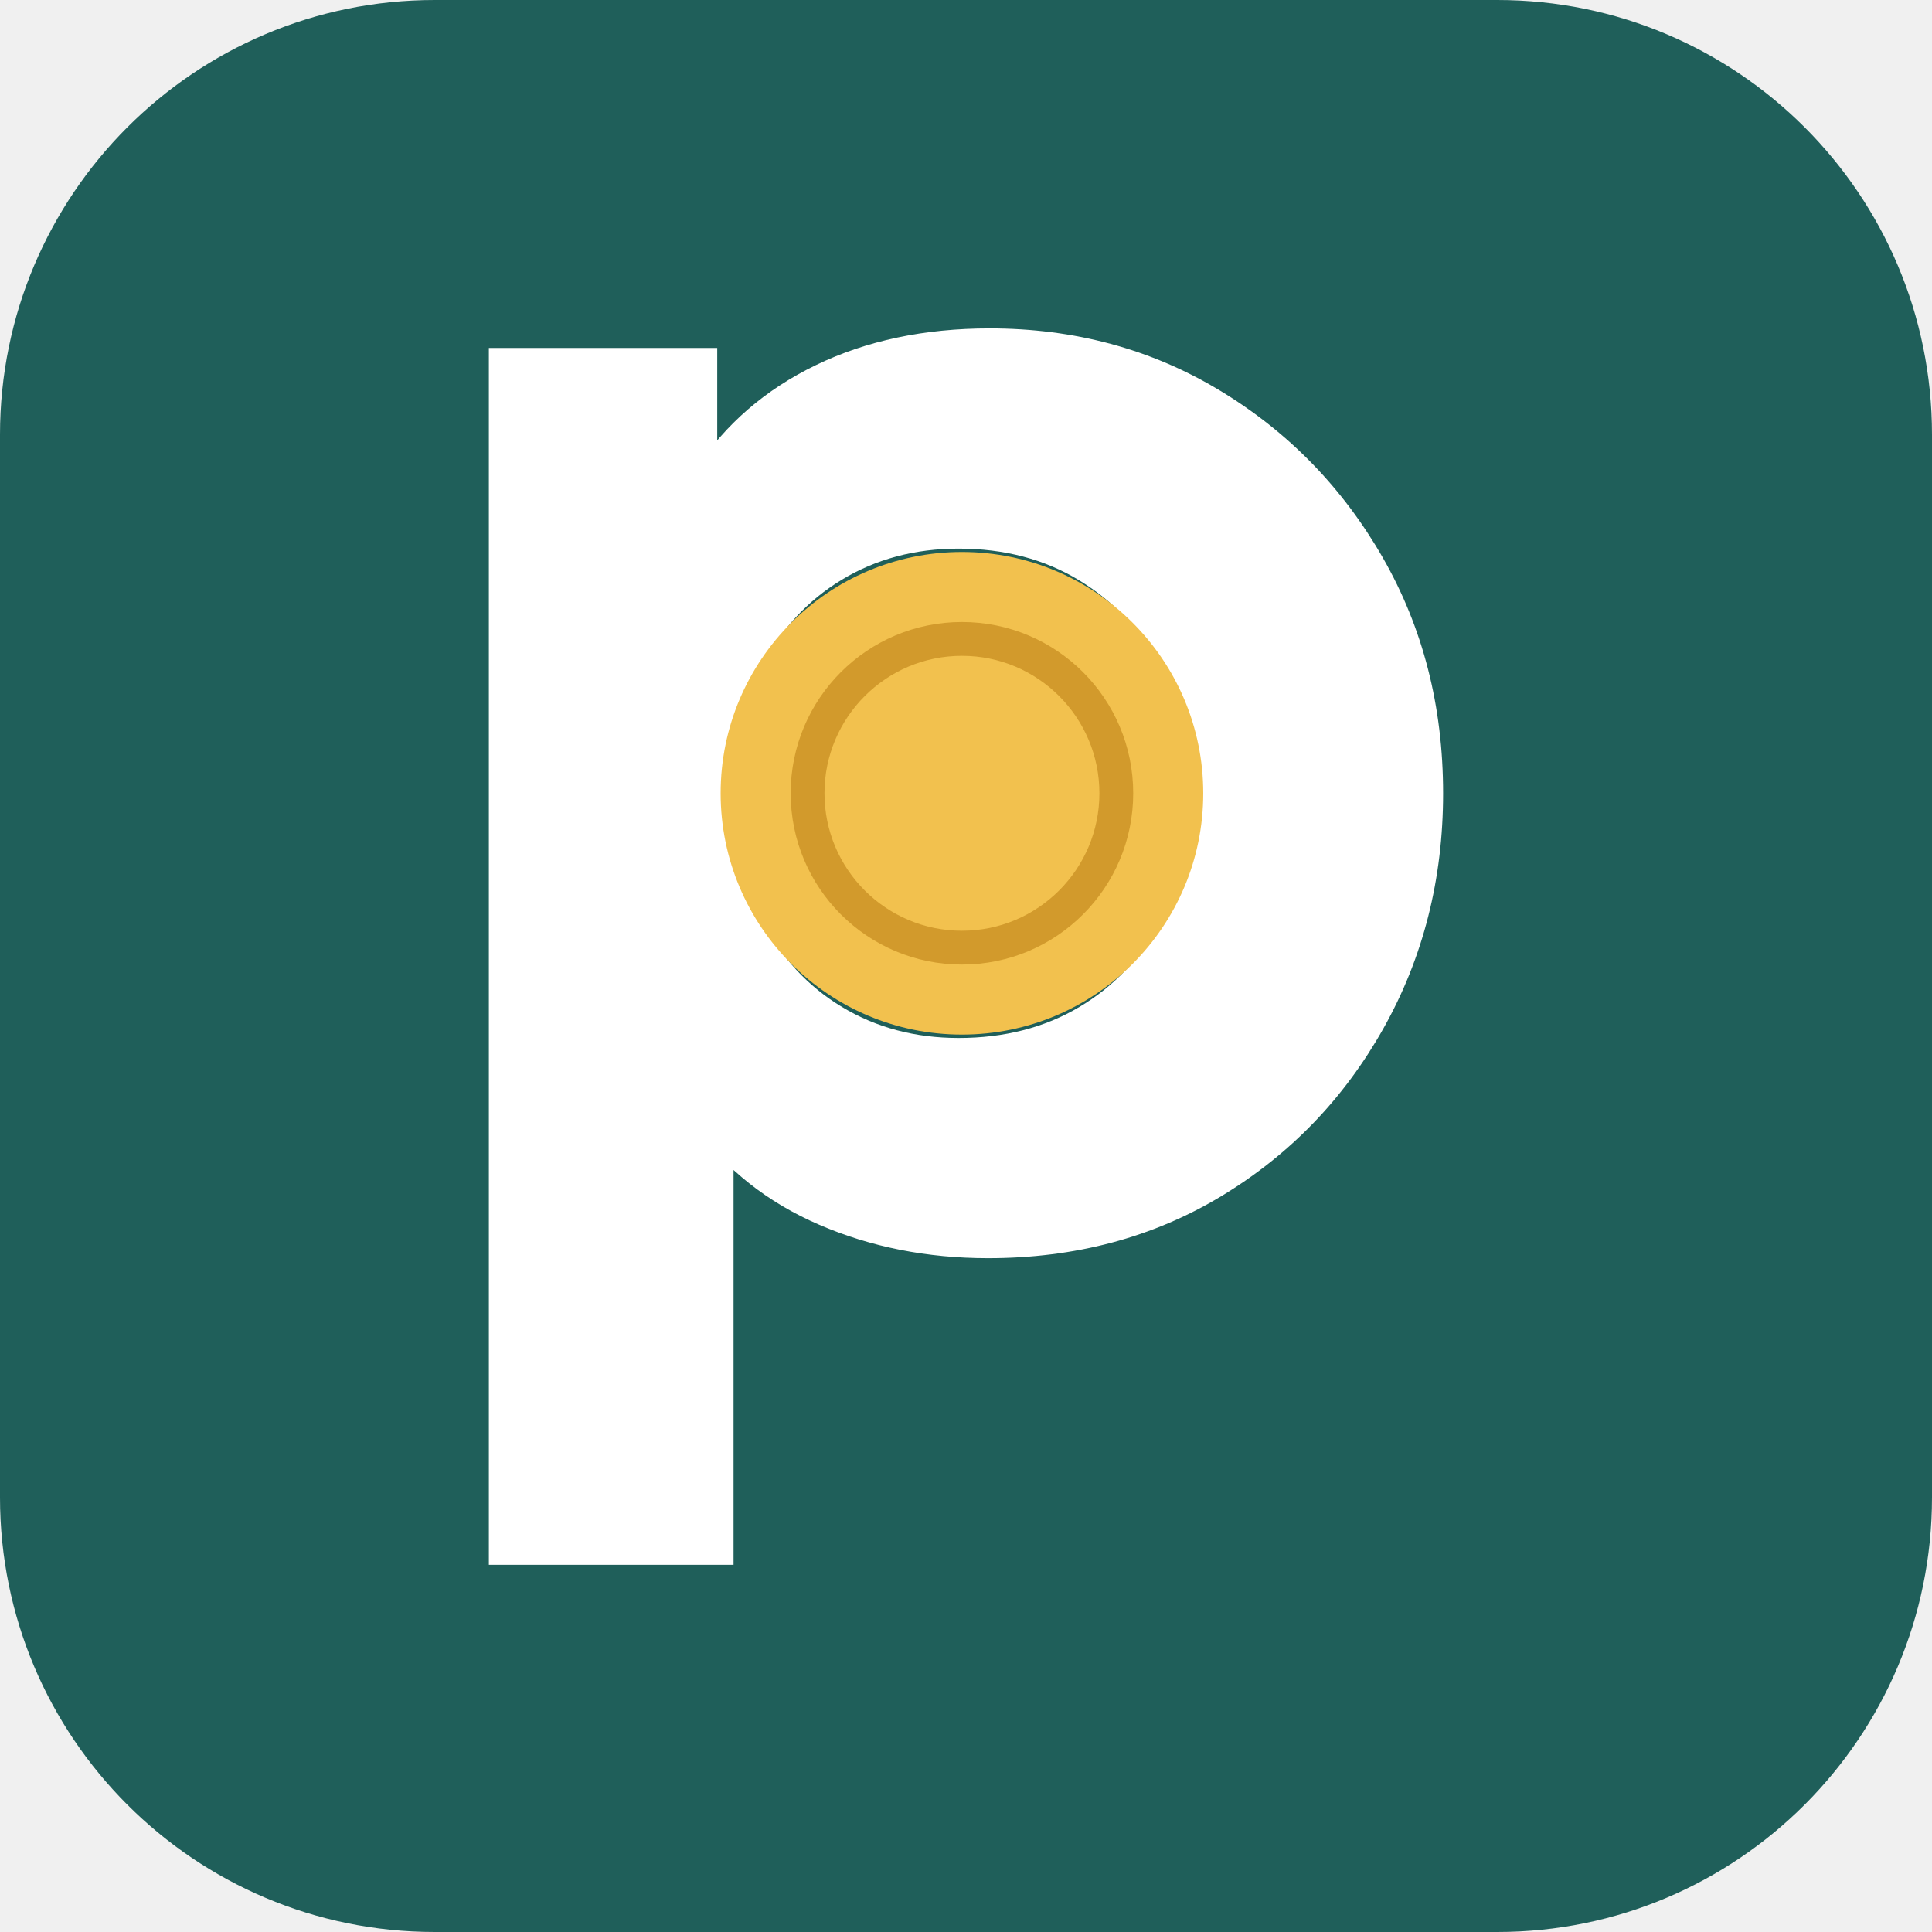
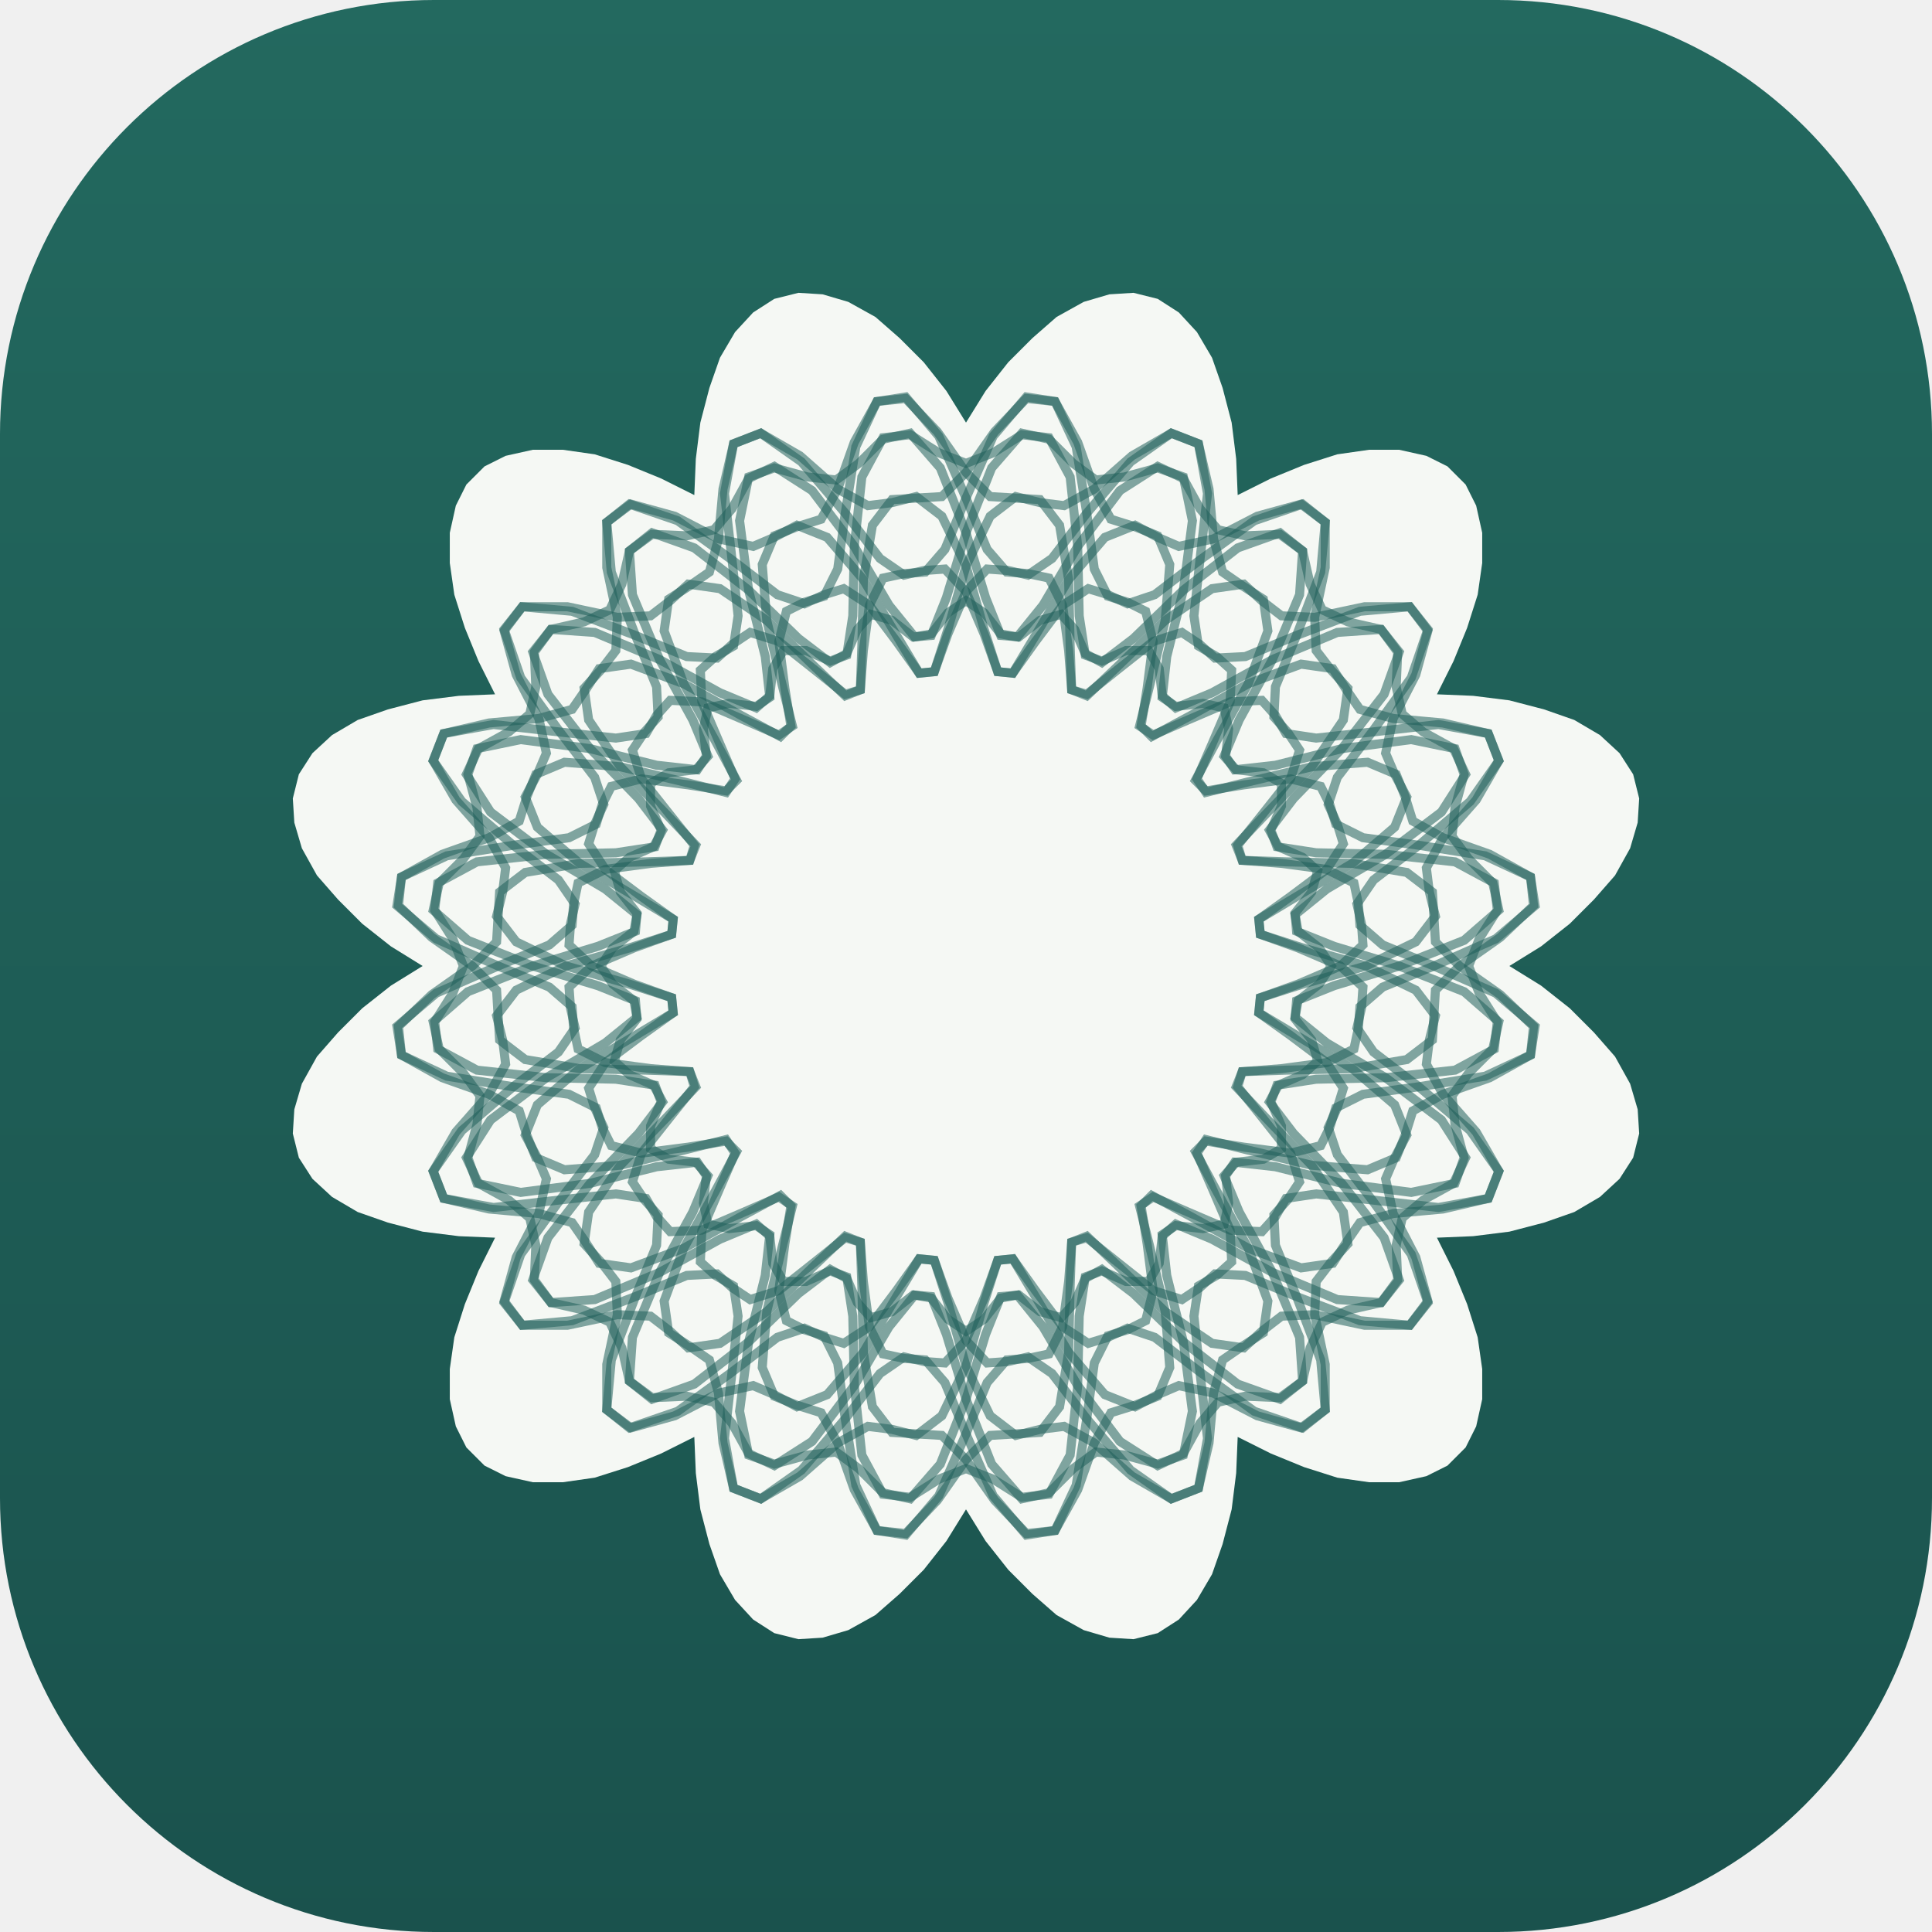
- <svg xmlns="http://www.w3.org/2000/svg" viewBox="0 0 100 100">
-   <rect width="100" height="100" rx="22.5" fill="#1f5f5a" />
-   <path transform="translate(20.66 64.11) scale(0.08443 -0.08443)" d="M55 -200V546H195V442L182 472Q209 513 255.5 535.5Q302 558 362 558Q440 558 503.0 520.0Q566 482 603.0 417.5Q640 353 640 273Q640 194 603.5 129.0Q567 64 504.0 26.0Q441 -12 361 -12Q305 -12 257.5 8.5Q210 29 181 69L205 100V-200ZM343 123Q385 123 417.0 142.0Q449 161 467.0 195.0Q485 229 485 273Q485 317 467.0 350.5Q449 384 417.0 403.5Q385 423 343 423Q303 423 271.5 404.0Q240 385 222.5 351.0Q205 317 205 273Q205 229 222.5 195.0Q240 161 271.5 142.0Q303 123 343 123Z" fill="#ffffff" />
-   <circle cx="49.79" cy="41.06" r="12.49" fill="#f2c14e" />
-   <circle cx="49.79" cy="41.06" r="7.99" fill="none" stroke="#d29a2c" stroke-width="1.75" />
+ <svg xmlns="http://www.w3.org/2000/svg" viewBox="0 0 512 512">
+   <defs>
+     <linearGradient id="g" x1="0" y1="0" x2="0" y2="1">
+       <stop offset="0" stop-color="#23695f" />
+       <stop offset="1" stop-color="#1a524d" />
+     </linearGradient>
+   </defs>
+   <rect width="512" height="512" rx="115" fill="url(#g)" />
+   <g transform="translate(56 56) scale(4)">
+     <path d="M86.0 50.0 L88.1 51.3 L90.0 52.8 L91.6 54.4 L93.0 56.0 L94.0 57.8 L94.5 59.5 L94.6 61.1 L94.2 62.7 L93.3 64.1 L92.0 65.3 L90.3 66.3 L88.3 67.0 L86.0 67.6 L83.6 67.9 L81.2 68.0 L82.3 70.2 L83.2 72.4 L83.9 74.6 L84.2 76.7 L84.2 78.7 L83.8 80.5 L83.1 81.9 L81.9 83.1 L80.5 83.8 L78.7 84.2 L76.7 84.2 L74.6 83.9 L72.4 83.2 L70.2 82.3 L68.0 81.2 L67.9 83.6 L67.6 86.0 L67.0 88.3 L66.3 90.3 L65.3 92.0 L64.1 93.3 L62.7 94.2 L61.1 94.6 L59.5 94.5 L57.8 94.0 L56.0 93.0 L54.4 91.6 L52.8 90.0 L51.3 88.1 L50.0 86.0 L48.7 88.1 L47.2 90.0 L45.6 91.6 L44.0 93.0 L42.2 94.0 L40.5 94.5 L38.9 94.6 L37.3 94.2 L35.9 93.3 L34.7 92.0 L33.7 90.3 L33.0 88.3 L32.4 86.0 L32.1 83.6 L32.0 81.2 L29.8 82.3 L27.6 83.2 L25.4 83.9 L23.3 84.2 L21.3 84.2 L19.5 83.8 L18.1 83.1 L16.9 81.9 L16.2 80.5 L15.8 78.7 L15.8 76.7 L16.1 74.6 L16.8 72.4 L17.7 70.2 L18.8 68.0 L16.4 67.9 L14.0 67.6 L11.7 67.0 L9.7 66.3 L8.0 65.3 L6.7 64.1 L5.8 62.7 L5.4 61.1 L5.5 59.5 L6.0 57.8 L7.0 56.0 L8.4 54.4 L10.0 52.8 L11.9 51.3 L14.0 50.0 L11.9 48.7 L10.0 47.2 L8.4 45.6 L7.0 44.0 L6.0 42.2 L5.5 40.5 L5.4 38.9 L5.8 37.3 L6.7 35.9 L8.0 34.7 L9.7 33.7 L11.7 33.0 L14.0 32.4 L16.4 32.1 L18.8 32.0 L17.7 29.8 L16.8 27.6 L16.1 25.4 L15.8 23.3 L15.8 21.3 L16.2 19.5 L16.9 18.1 L18.1 16.9 L19.5 16.2 L21.3 15.8 L23.3 15.8 L25.4 16.1 L27.6 16.8 L29.8 17.7 L32.0 18.8 L32.1 16.4 L32.4 14.0 L33.0 11.7 L33.7 9.7 L34.7 8.0 L35.9 6.7 L37.3 5.8 L38.9 5.4 L40.5 5.5 L42.2 6.0 L44.0 7.0 L45.6 8.4 L47.2 10.0 L48.7 11.9 L50.0 14.0 L51.3 11.9 L52.8 10.0 L54.4 8.4 L56.0 7.0 L57.8 6.0 L59.5 5.5 L61.1 5.4 L62.7 5.8 L64.1 6.7 L65.3 8.0 L66.3 9.7 L67.0 11.7 L67.6 14.0 L67.9 16.4 L68.0 18.8 L70.2 17.7 L72.4 16.8 L74.6 16.1 L76.7 15.8 L78.7 15.8 L80.5 16.2 L81.9 16.9 L83.1 18.1 L83.8 19.5 L84.2 21.3 L84.2 23.3 L83.9 25.4 L83.2 27.6 L82.3 29.8 L81.2 32.0 L83.6 32.1 L86.0 32.4 L88.3 33.0 L90.3 33.7 L92.0 34.7 L93.3 35.9 L94.2 37.3 L94.6 38.9 L94.5 40.5 L94.0 42.2 L93.0 44.0 L91.6 45.6 L90.0 47.2 L88.1 48.7 L86.0 50.0Z" fill="#f5f8f4" />
+     <g fill="none" stroke="#1f5f5a" stroke-opacity="0.55" stroke-width="0.6">
+       <path d="M78.7 50.0 L83.0 51.7 L85.3 53.7 L84.9 55.5 L83.3 57.1 L82.2 58.6 L82.4 60.5 L83.0 62.7 L82.4 64.4 L79.5 65.0 L74.9 64.4 L70.5 63.3 L67.8 63.0 L67.2 63.9 L67.4 65.7 L67.1 67.1 L65.7 67.4 L63.9 67.2 L63.0 67.8 L63.3 70.5 L64.4 74.9 L65.0 79.5 L64.4 82.4 L62.7 83.0 L60.5 82.4 L58.6 82.2 L57.1 83.3 L55.5 84.9 L53.7 85.3 L51.7 83.0 L50.0 78.7 L48.7 74.4 L47.7 71.9 L46.5 71.8 L45.1 72.9 L43.7 73.3 L42.8 72.3 L42.1 70.7 L41.0 70.1 L38.9 71.7 L35.6 74.9 L32.0 77.7 L29.2 78.7 L27.7 77.5 L27.2 75.3 L26.4 73.6 L24.7 72.8 L22.5 72.3 L21.3 70.8 L22.3 68.0 L25.1 64.4 L28.3 61.1 L29.9 59.0 L29.3 57.9 L27.7 57.2 L26.7 56.3 L27.1 54.9 L28.2 53.5 L28.1 52.3 L25.6 51.3 L21.3 50.0 L17.0 48.3 L14.7 46.3 L15.1 44.5 L16.7 42.9 L17.8 41.4 L17.6 39.5 L17.0 37.3 L17.6 35.6 L20.5 35.0 L25.1 35.6 L29.5 36.7 L32.2 37.0 L32.8 36.1 L32.6 34.3 L32.9 32.9 L34.3 32.6 L36.1 32.8 L37.0 32.2 L36.7 29.5 L35.6 25.1 L35.0 20.5 L35.6 17.6 L37.3 17.0 L39.5 17.6 L41.4 17.8 L42.9 16.7 L44.5 15.1 L46.3 14.7 L48.3 17.0 L50.0 21.3 L51.3 25.6 L52.3 28.1 L53.5 28.2 L54.9 27.1 L56.3 26.7 L57.2 27.7 L57.9 29.3 L59.0 29.9 L61.1 28.3 L64.4 25.1 L68.0 22.3 L70.8 21.3 L72.3 22.5 L72.8 24.7 L73.6 26.4 L75.3 27.2 L77.5 27.7 L78.7 29.2 L77.7 32.0 L74.9 35.6 L71.7 38.9 L70.1 41.0 L70.7 42.1 L72.3 42.8 L73.3 43.7 L72.9 45.1 L71.8 46.5 L71.9 47.7 L74.4 48.7 L78.7 50.0Z" />
+       <path d="M81.0 50.0 L85.1 51.8 L87.7 54.0 L87.4 55.9 L84.7 57.4 L81.6 58.5 L79.6 59.6 L79.1 61.2 L78.5 62.7 L76.6 63.5 L72.9 63.2 L68.7 62.2 L65.9 61.5 L65.3 62.4 L66.3 64.7 L67.5 67.5 L67.6 69.6 L66.6 70.5 L65.4 71.2 L65.1 73.2 L65.5 76.9 L66.0 81.3 L65.4 84.6 L63.6 85.3 L61.0 83.8 L58.5 81.6 L56.5 80.5 L54.9 80.7 L53.3 81.1 L51.6 79.8 L50.0 76.5 L48.8 72.3 L47.9 69.5 L46.9 69.4 L45.4 71.5 L43.6 73.9 L41.9 75.0 L40.6 74.6 L39.3 74.0 L37.5 74.6 L34.5 76.9 L30.9 79.5 L27.7 80.6 L26.2 79.4 L26.2 76.4 L26.9 73.1 L26.8 70.9 L25.8 69.6 L24.7 68.4 L25.0 66.3 L27.1 63.2 L30.1 60.1 L32.1 58.0 L31.7 57.0 L29.1 56.8 L26.1 56.4 L24.3 55.5 L24.0 54.1 L23.9 52.7 L22.4 51.4 L19.0 50.0 L14.9 48.2 L12.3 46.0 L12.6 44.1 L15.3 42.6 L18.4 41.5 L20.4 40.4 L20.9 38.8 L21.5 37.3 L23.4 36.5 L27.1 36.8 L31.3 37.8 L34.1 38.5 L34.7 37.6 L33.7 35.3 L32.5 32.5 L32.4 30.4 L33.4 29.5 L34.6 28.8 L34.9 26.8 L34.5 23.1 L34.0 18.7 L34.6 15.4 L36.4 14.7 L39.0 16.2 L41.5 18.4 L43.5 19.5 L45.1 19.3 L46.7 18.9 L48.4 20.2 L50.0 23.5 L51.2 27.7 L52.1 30.5 L53.1 30.6 L54.6 28.5 L56.4 26.1 L58.1 25.0 L59.4 25.4 L60.7 26.0 L62.5 25.4 L65.5 23.1 L69.1 20.5 L72.3 19.4 L73.8 20.6 L73.8 23.6 L73.1 26.9 L73.2 29.1 L74.2 30.4 L75.3 31.6 L75.0 33.7 L72.9 36.8 L69.9 39.9 L67.9 42.0 L68.3 43.0 L70.9 43.2 L73.9 43.6 L75.7 44.5 L76.0 45.9 L76.1 47.3 L77.6 48.6 L81.0 50.0Z" />
+       <path d="M82.7 50.0 L85.4 51.9 L87.6 54.0 L87.4 55.9 L84.4 57.3 L80.0 58.0 L76.3 58.5 L74.5 59.4 L74.1 60.7 L73.5 61.9 L71.5 62.4 L68.4 62.0 L65.9 61.6 L65.2 62.3 L66.6 64.9 L68.7 68.7 L70.0 72.2 L69.7 74.3 L68.3 75.2 L67.0 76.1 L66.4 78.3 L66.1 81.6 L65.4 84.6 L63.6 85.3 L60.9 83.4 L58.0 80.0 L55.7 77.0 L54.1 75.9 L52.8 76.2 L51.4 76.3 L50.0 74.8 L48.8 72.0 L47.9 69.5 L46.9 69.4 L45.4 71.9 L43.2 75.6 L40.8 78.4 L38.8 79.2 L37.3 78.4 L35.9 77.8 L33.6 78.3 L30.7 79.8 L27.8 80.6 L26.2 79.4 L26.5 76.1 L28.1 71.9 L29.5 68.5 L29.6 66.5 L28.7 65.5 L27.9 64.3 L28.5 62.4 L30.4 60.0 L32.0 58.0 L31.7 57.0 L28.8 56.9 L24.4 56.8 L20.8 56.2 L19.1 54.9 L19.0 53.3 L18.9 51.6 L17.3 50.0 L14.6 48.1 L12.4 46.0 L12.6 44.1 L15.6 42.7 L20.0 42.0 L23.7 41.5 L25.5 40.6 L25.9 39.3 L26.5 38.1 L28.5 37.6 L31.6 38.0 L34.1 38.4 L34.8 37.7 L33.4 35.1 L31.3 31.3 L30.0 27.8 L30.3 25.7 L31.7 24.8 L33.0 23.9 L33.6 21.7 L33.9 18.4 L34.6 15.4 L36.4 14.7 L39.1 16.6 L42.0 20.0 L44.3 23.0 L45.9 24.1 L47.2 23.8 L48.6 23.7 L50.0 25.2 L51.2 28.0 L52.1 30.5 L53.1 30.6 L54.6 28.1 L56.8 24.4 L59.2 21.6 L61.2 20.8 L62.7 21.6 L64.1 22.2 L66.4 21.7 L69.3 20.2 L72.2 19.4 L73.8 20.6 L73.5 23.9 L71.9 28.1 L70.5 31.5 L70.4 33.5 L71.3 34.5 L72.1 35.7 L71.5 37.6 L69.6 40.0 L68.0 42.0 L68.3 43.0 L71.2 43.1 L75.6 43.2 L79.2 43.8 L80.9 45.1 L81.0 46.7 L81.1 48.4 L82.7 50.0Z" />
+       <path d="M83.3 50.0 L84.0 51.8 L85.2 53.7 L85.0 55.5 L82.4 56.9 L77.8 57.4 L73.2 57.5 L70.6 57.9 L70.2 59.0 L70.9 60.6 L70.9 62.1 L69.7 62.8 L67.9 63.0 L67.1 63.9 L68.1 66.3 L70.3 70.3 L72.1 74.6 L72.3 77.5 L70.8 78.6 L68.5 78.5 L66.7 78.9 L65.5 80.3 L64.4 82.3 L62.7 83.1 L60.2 81.5 L57.4 77.8 L55.1 73.9 L53.4 71.8 L52.3 72.0 L51.2 73.4 L50.0 74.2 L48.8 73.4 L47.7 72.0 L46.6 71.8 L44.9 73.9 L42.6 77.8 L39.8 81.5 L37.3 83.1 L35.6 82.3 L34.5 80.3 L33.3 78.9 L31.5 78.5 L29.2 78.6 L27.7 77.5 L27.9 74.6 L29.7 70.3 L31.9 66.3 L32.9 63.9 L32.1 63.0 L30.3 62.8 L29.1 62.1 L29.1 60.6 L29.8 59.0 L29.4 57.9 L26.8 57.5 L22.2 57.4 L17.6 56.9 L15.0 55.5 L14.8 53.7 L16.0 51.8 L16.7 50.0 L16.0 48.2 L14.8 46.3 L15.0 44.5 L17.6 43.1 L22.2 42.6 L26.8 42.5 L29.4 42.1 L29.8 41.0 L29.1 39.4 L29.1 37.9 L30.3 37.2 L32.1 37.0 L32.9 36.1 L31.9 33.7 L29.7 29.7 L27.9 25.4 L27.7 22.5 L29.2 21.4 L31.5 21.5 L33.3 21.1 L34.5 19.7 L35.6 17.7 L37.3 16.9 L39.8 18.5 L42.6 22.2 L44.9 26.1 L46.6 28.2 L47.7 28.0 L48.8 26.6 L50.0 25.8 L51.2 26.6 L52.3 28.0 L53.4 28.2 L55.1 26.1 L57.4 22.2 L60.2 18.5 L62.7 16.9 L64.4 17.7 L65.5 19.7 L66.7 21.1 L68.5 21.5 L70.8 21.4 L72.3 22.5 L72.1 25.4 L70.3 29.7 L68.1 33.7 L67.1 36.1 L67.9 37.0 L69.7 37.2 L70.9 37.9 L70.9 39.4 L70.2 41.0 L70.6 42.1 L73.2 42.5 L77.8 42.6 L82.4 43.1 L85.0 44.5 L85.2 46.3 L84.0 48.2 L83.3 50.0Z" />
+       <path d="M82.7 50.0 L81.1 51.6 L81.0 53.3 L80.9 54.9 L79.2 56.2 L75.6 56.8 L71.2 56.9 L68.3 57.0 L68.0 58.0 L69.6 60.0 L71.5 62.4 L72.1 64.3 L71.3 65.5 L70.4 66.5 L70.5 68.5 L71.9 71.9 L73.5 76.1 L73.8 79.4 L72.2 80.6 L69.3 79.8 L66.4 78.3 L64.1 77.8 L62.7 78.4 L61.2 79.2 L59.2 78.4 L56.8 75.6 L54.6 71.9 L53.1 69.4 L52.1 69.5 L51.2 72.0 L50.0 74.8 L48.6 76.3 L47.2 76.2 L45.9 75.9 L44.3 77.0 L42.0 80.0 L39.1 83.4 L36.4 85.3 L34.6 84.6 L33.9 81.6 L33.6 78.3 L33.0 76.1 L31.7 75.2 L30.3 74.3 L30.0 72.2 L31.3 68.7 L33.4 64.9 L34.8 62.3 L34.1 61.6 L31.6 62.0 L28.5 62.4 L26.5 61.9 L25.9 60.7 L25.5 59.4 L23.7 58.5 L20.0 58.0 L15.6 57.3 L12.6 55.9 L12.4 54.0 L14.6 51.9 L17.3 50.0 L18.9 48.4 L19.0 46.7 L19.1 45.1 L20.8 43.8 L24.4 43.2 L28.8 43.1 L31.7 43.0 L32.0 42.0 L30.4 40.0 L28.5 37.6 L27.9 35.7 L28.7 34.5 L29.6 33.5 L29.5 31.5 L28.1 28.1 L26.5 23.9 L26.2 20.6 L27.8 19.4 L30.7 20.2 L33.6 21.7 L35.9 22.2 L37.3 21.6 L38.8 20.8 L40.8 21.6 L43.2 24.4 L45.4 28.1 L46.9 30.6 L47.9 30.5 L48.8 28.0 L50.0 25.2 L51.4 23.7 L52.8 23.8 L54.1 24.1 L55.7 23.0 L58.0 20.0 L60.9 16.6 L63.6 14.7 L65.4 15.4 L66.1 18.4 L66.4 21.7 L67.0 23.9 L68.3 24.8 L69.7 25.7 L70.0 27.8 L68.7 31.3 L66.6 35.1 L65.2 37.7 L65.9 38.4 L68.4 38.0 L71.5 37.6 L73.5 38.1 L74.1 39.3 L74.5 40.6 L76.3 41.5 L80.0 42.0 L84.4 42.7 L87.4 44.1 L87.6 46.0 L85.4 48.1 L82.7 50.0Z" />
+       <path d="M81.0 50.0 L77.6 51.4 L76.1 52.7 L76.0 54.1 L75.7 55.5 L73.9 56.4 L70.9 56.8 L68.3 57.0 L67.9 58.0 L69.9 60.1 L72.9 63.2 L75.0 66.3 L75.3 68.4 L74.2 69.6 L73.2 70.9 L73.1 73.1 L73.8 76.4 L73.8 79.4 L72.3 80.6 L69.1 79.5 L65.5 76.9 L62.5 74.6 L60.7 74.0 L59.4 74.6 L58.1 75.0 L56.4 73.9 L54.6 71.5 L53.1 69.4 L52.1 69.5 L51.2 72.3 L50.0 76.5 L48.4 79.8 L46.7 81.1 L45.1 80.7 L43.5 80.5 L41.5 81.6 L39.0 83.8 L36.4 85.3 L34.6 84.6 L34.0 81.3 L34.5 76.9 L34.9 73.2 L34.6 71.2 L33.4 70.5 L32.4 69.6 L32.5 67.5 L33.7 64.7 L34.7 62.4 L34.1 61.5 L31.3 62.2 L27.1 63.2 L23.4 63.5 L21.5 62.7 L20.9 61.2 L20.4 59.6 L18.4 58.5 L15.3 57.4 L12.6 55.9 L12.3 54.0 L14.9 51.8 L19.0 50.0 L22.4 48.6 L23.9 47.3 L24.0 45.9 L24.3 44.5 L26.1 43.6 L29.1 43.2 L31.7 43.0 L32.1 42.0 L30.1 39.9 L27.1 36.8 L25.0 33.7 L24.7 31.6 L25.8 30.4 L26.8 29.1 L26.9 26.9 L26.2 23.6 L26.2 20.6 L27.7 19.4 L30.9 20.5 L34.5 23.1 L37.5 25.4 L39.3 26.0 L40.6 25.4 L41.9 25.0 L43.6 26.1 L45.4 28.5 L46.9 30.6 L47.9 30.5 L48.8 27.7 L50.0 23.5 L51.6 20.2 L53.3 18.9 L54.9 19.3 L56.5 19.5 L58.5 18.4 L61.0 16.2 L63.6 14.7 L65.4 15.4 L66.0 18.7 L65.5 23.1 L65.1 26.8 L65.4 28.8 L66.6 29.5 L67.6 30.4 L67.5 32.5 L66.3 35.3 L65.3 37.6 L65.9 38.5 L68.7 37.8 L72.9 36.8 L76.6 36.5 L78.5 37.3 L79.1 38.8 L79.6 40.4 L81.6 41.5 L84.7 42.6 L87.4 44.1 L87.7 46.0 L85.1 48.2 L81.0 50.0Z" />
+       <path d="M78.7 50.0 L74.4 51.3 L71.9 52.3 L71.8 53.5 L72.9 54.9 L73.3 56.3 L72.3 57.2 L70.7 57.9 L70.1 59.0 L71.7 61.1 L74.9 64.4 L77.7 68.0 L78.7 70.8 L77.5 72.3 L75.3 72.8 L73.6 73.6 L72.8 75.3 L72.3 77.5 L70.8 78.7 L68.0 77.7 L64.4 74.9 L61.1 71.7 L59.0 70.1 L57.9 70.7 L57.2 72.3 L56.3 73.3 L54.9 72.9 L53.5 71.8 L52.3 71.9 L51.3 74.4 L50.0 78.7 L48.3 83.0 L46.3 85.3 L44.5 84.9 L42.9 83.3 L41.4 82.2 L39.5 82.4 L37.3 83.0 L35.6 82.4 L35.0 79.5 L35.6 74.9 L36.7 70.5 L37.0 67.8 L36.1 67.2 L34.3 67.4 L32.9 67.1 L32.6 65.7 L32.8 63.9 L32.2 63.0 L29.5 63.3 L25.1 64.4 L20.5 65.0 L17.6 64.4 L17.0 62.7 L17.6 60.5 L17.8 58.6 L16.7 57.1 L15.1 55.5 L14.7 53.7 L17.0 51.7 L21.3 50.0 L25.6 48.7 L28.1 47.7 L28.2 46.5 L27.1 45.1 L26.7 43.7 L27.7 42.8 L29.3 42.1 L29.9 41.0 L28.3 38.9 L25.1 35.6 L22.3 32.0 L21.3 29.2 L22.5 27.7 L24.7 27.2 L26.4 26.4 L27.2 24.7 L27.7 22.5 L29.2 21.3 L32.0 22.3 L35.6 25.1 L38.9 28.3 L41.0 29.9 L42.1 29.3 L42.8 27.7 L43.7 26.7 L45.1 27.1 L46.5 28.2 L47.7 28.1 L48.7 25.6 L50.0 21.3 L51.7 17.0 L53.7 14.7 L55.5 15.1 L57.1 16.7 L58.6 17.8 L60.5 17.6 L62.7 17.0 L64.4 17.6 L65.0 20.5 L64.4 25.1 L63.3 29.5 L63.0 32.2 L63.9 32.8 L65.7 32.6 L67.1 32.9 L67.4 34.3 L67.2 36.1 L67.8 37.0 L70.5 36.7 L74.9 35.6 L79.5 35.0 L82.4 35.6 L83.0 37.3 L82.4 39.5 L82.2 41.4 L83.3 42.9 L84.9 44.5 L85.3 46.3 L83.0 48.3 L78.7 50.0Z" />
+       <path d="M76.5 50.0 L72.3 51.2 L69.5 52.1 L69.4 53.1 L71.5 54.6 L73.9 56.4 L75.0 58.1 L74.6 59.4 L74.0 60.7 L74.6 62.5 L76.9 65.5 L79.5 69.1 L80.6 72.3 L79.4 73.8 L76.4 73.8 L73.1 73.1 L70.9 73.2 L69.6 74.2 L68.4 75.3 L66.3 75.0 L63.2 72.9 L60.1 69.9 L58.0 67.9 L57.0 68.3 L56.8 70.9 L56.4 73.9 L55.5 75.7 L54.1 76.0 L52.7 76.1 L51.4 77.6 L50.0 81.0 L48.2 85.1 L46.0 87.7 L44.1 87.4 L42.6 84.7 L41.5 81.6 L40.4 79.6 L38.8 79.1 L37.3 78.5 L36.5 76.6 L36.8 72.9 L37.8 68.7 L38.5 65.9 L37.6 65.3 L35.3 66.3 L32.5 67.5 L30.4 67.6 L29.5 66.6 L28.8 65.4 L26.8 65.1 L23.1 65.5 L18.7 66.0 L15.4 65.4 L14.7 63.6 L16.2 61.0 L18.4 58.5 L19.5 56.5 L19.3 54.9 L18.9 53.3 L20.2 51.6 L23.5 50.0 L27.7 48.8 L30.5 47.9 L30.6 46.9 L28.5 45.4 L26.1 43.6 L25.0 41.9 L25.4 40.6 L26.0 39.3 L25.4 37.5 L23.1 34.5 L20.5 30.9 L19.4 27.7 L20.6 26.2 L23.6 26.2 L26.9 26.9 L29.1 26.8 L30.4 25.8 L31.6 24.7 L33.7 25.0 L36.8 27.1 L39.9 30.1 L42.0 32.1 L43.0 31.7 L43.2 29.1 L43.6 26.1 L44.5 24.3 L45.9 24.0 L47.3 23.9 L48.6 22.4 L50.0 19.0 L51.8 14.9 L54.0 12.3 L55.9 12.6 L57.4 15.3 L58.5 18.4 L59.6 20.4 L61.2 20.9 L62.7 21.5 L63.5 23.4 L63.2 27.1 L62.2 31.3 L61.5 34.1 L62.4 34.7 L64.7 33.7 L67.5 32.5 L69.6 32.4 L70.5 33.4 L71.2 34.6 L73.2 34.9 L76.9 34.5 L81.3 34.0 L84.6 34.6 L85.3 36.4 L83.8 39.0 L81.6 41.5 L80.5 43.5 L80.7 45.1 L81.1 46.7 L79.8 48.4 L76.5 50.0Z" />
+       <path d="M74.8 50.0 L72.0 51.2 L69.5 52.1 L69.4 53.1 L71.9 54.6 L75.6 56.8 L78.4 59.2 L79.2 61.2 L78.4 62.7 L77.8 64.1 L78.3 66.4 L79.8 69.3 L80.6 72.2 L79.4 73.8 L76.1 73.5 L71.9 71.9 L68.5 70.5 L66.5 70.4 L65.5 71.3 L64.3 72.1 L62.4 71.5 L60.0 69.6 L58.0 68.0 L57.0 68.3 L56.9 71.2 L56.8 75.6 L56.2 79.2 L54.9 80.9 L53.3 81.0 L51.6 81.1 L50.0 82.7 L48.1 85.4 L46.0 87.6 L44.1 87.4 L42.7 84.4 L42.0 80.0 L41.5 76.3 L40.6 74.5 L39.3 74.1 L38.1 73.5 L37.6 71.5 L38.0 68.4 L38.4 65.9 L37.7 65.2 L35.1 66.6 L31.3 68.7 L27.8 70.0 L25.7 69.7 L24.8 68.3 L23.9 67.0 L21.7 66.4 L18.4 66.1 L15.4 65.4 L14.7 63.6 L16.6 60.9 L20.0 58.0 L23.0 55.7 L24.1 54.1 L23.8 52.8 L23.7 51.4 L25.2 50.0 L28.0 48.8 L30.5 47.9 L30.6 46.9 L28.1 45.4 L24.4 43.2 L21.6 40.8 L20.8 38.8 L21.6 37.3 L22.2 35.9 L21.7 33.6 L20.2 30.7 L19.4 27.8 L20.6 26.2 L23.9 26.5 L28.1 28.1 L31.5 29.5 L33.5 29.6 L34.5 28.7 L35.7 27.9 L37.6 28.5 L40.0 30.4 L42.0 32.0 L43.0 31.7 L43.1 28.8 L43.2 24.4 L43.8 20.8 L45.1 19.1 L46.7 19.0 L48.4 18.9 L50.0 17.3 L51.9 14.6 L54.0 12.4 L55.9 12.6 L57.3 15.6 L58.0 20.0 L58.5 23.7 L59.4 25.5 L60.7 25.9 L61.9 26.5 L62.4 28.5 L62.0 31.6 L61.6 34.1 L62.3 34.8 L64.9 33.4 L68.7 31.3 L72.2 30.0 L74.3 30.3 L75.2 31.7 L76.1 33.0 L78.3 33.6 L81.6 33.9 L84.6 34.6 L85.3 36.4 L83.4 39.1 L80.0 42.0 L77.0 44.3 L75.9 45.9 L76.2 47.2 L76.3 48.6 L74.8 50.0Z" />
+       <path d="M74.2 50.0 L73.4 51.2 L72.0 52.3 L71.8 53.4 L73.9 55.1 L77.8 57.4 L81.5 60.2 L83.1 62.7 L82.3 64.4 L80.3 65.5 L78.9 66.7 L78.5 68.5 L78.6 70.8 L77.5 72.3 L74.6 72.1 L70.3 70.3 L66.3 68.1 L63.9 67.1 L63.0 67.9 L62.8 69.7 L62.1 70.9 L60.6 70.9 L59.0 70.2 L57.9 70.6 L57.5 73.2 L57.4 77.8 L56.9 82.4 L55.5 85.0 L53.7 85.2 L51.8 84.0 L50.0 83.3 L48.2 84.0 L46.3 85.2 L44.5 85.0 L43.1 82.4 L42.6 77.8 L42.5 73.2 L42.1 70.6 L41.0 70.2 L39.4 70.9 L37.9 70.9 L37.2 69.7 L37.0 67.9 L36.1 67.1 L33.7 68.1 L29.7 70.3 L25.4 72.1 L22.5 72.3 L21.4 70.8 L21.5 68.5 L21.1 66.7 L19.7 65.5 L17.7 64.4 L16.9 62.7 L18.5 60.2 L22.2 57.4 L26.1 55.1 L28.2 53.4 L28.0 52.3 L26.6 51.2 L25.8 50.0 L26.6 48.8 L28.0 47.7 L28.2 46.6 L26.1 44.9 L22.2 42.6 L18.5 39.8 L16.9 37.3 L17.7 35.6 L19.7 34.5 L21.1 33.3 L21.5 31.5 L21.4 29.2 L22.5 27.7 L25.4 27.9 L29.7 29.7 L33.7 31.9 L36.1 32.9 L37.0 32.1 L37.2 30.3 L37.9 29.1 L39.4 29.1 L41.0 29.8 L42.1 29.4 L42.5 26.8 L42.6 22.2 L43.1 17.6 L44.5 15.0 L46.3 14.8 L48.2 16.0 L50.0 16.7 L51.8 16.0 L53.7 14.8 L55.5 15.0 L56.9 17.6 L57.4 22.2 L57.5 26.8 L57.9 29.4 L59.0 29.8 L60.6 29.1 L62.1 29.1 L62.8 30.3 L63.0 32.1 L63.9 32.9 L66.3 31.9 L70.3 29.7 L74.6 27.9 L77.5 27.7 L78.6 29.2 L78.5 31.5 L78.9 33.3 L80.3 34.5 L82.3 35.6 L83.1 37.3 L81.5 39.8 L77.8 42.6 L73.9 44.9 L71.8 46.6 L72.0 47.7 L73.4 48.8 L74.2 50.0Z" />
+       <path d="M74.8 50.0 L76.3 51.4 L76.2 52.8 L75.9 54.1 L77.0 55.7 L80.0 58.0 L83.4 60.9 L85.3 63.6 L84.6 65.4 L81.6 66.1 L78.3 66.4 L76.1 67.0 L75.2 68.3 L74.3 69.7 L72.2 70.0 L68.7 68.7 L64.9 66.6 L62.3 65.2 L61.6 65.9 L62.0 68.4 L62.4 71.5 L61.9 73.5 L60.7 74.1 L59.4 74.5 L58.5 76.3 L58.0 80.0 L57.3 84.4 L55.9 87.4 L54.0 87.6 L51.9 85.4 L50.0 82.7 L48.4 81.1 L46.7 81.0 L45.1 80.9 L43.8 79.2 L43.2 75.6 L43.1 71.2 L43.0 68.3 L42.0 68.0 L40.0 69.6 L37.6 71.5 L35.7 72.1 L34.5 71.3 L33.5 70.4 L31.5 70.5 L28.1 71.9 L23.9 73.5 L20.6 73.8 L19.4 72.2 L20.2 69.3 L21.7 66.4 L22.2 64.1 L21.6 62.7 L20.8 61.2 L21.6 59.2 L24.4 56.8 L28.1 54.6 L30.6 53.1 L30.5 52.1 L28.0 51.2 L25.2 50.0 L23.7 48.6 L23.8 47.2 L24.1 45.9 L23.0 44.3 L20.0 42.0 L16.6 39.1 L14.7 36.4 L15.4 34.6 L18.4 33.9 L21.7 33.6 L23.9 33.0 L24.8 31.7 L25.7 30.3 L27.8 30.0 L31.3 31.3 L35.1 33.4 L37.7 34.8 L38.4 34.1 L38.0 31.6 L37.6 28.5 L38.1 26.5 L39.3 25.9 L40.6 25.5 L41.5 23.7 L42.0 20.0 L42.7 15.6 L44.1 12.6 L46.0 12.4 L48.1 14.6 L50.0 17.3 L51.6 18.9 L53.3 19.0 L54.9 19.1 L56.2 20.8 L56.8 24.4 L56.9 28.8 L57.0 31.7 L58.0 32.0 L60.0 30.4 L62.4 28.5 L64.3 27.9 L65.5 28.7 L66.5 29.6 L68.5 29.5 L71.9 28.1 L76.1 26.5 L79.4 26.2 L80.6 27.8 L79.8 30.7 L78.3 33.6 L77.8 35.9 L78.4 37.3 L79.2 38.8 L78.4 40.8 L75.6 43.2 L71.9 45.4 L69.4 46.9 L69.5 47.9 L72.0 48.8 L74.8 50.0Z" />
+       <path d="M76.5 50.0 L79.8 51.6 L81.1 53.3 L80.7 54.9 L80.5 56.5 L81.6 58.5 L83.8 61.0 L85.3 63.6 L84.6 65.4 L81.3 66.0 L76.9 65.5 L73.2 65.1 L71.2 65.4 L70.5 66.6 L69.6 67.6 L67.5 67.5 L64.7 66.3 L62.4 65.3 L61.5 65.9 L62.2 68.7 L63.2 72.9 L63.5 76.6 L62.7 78.5 L61.2 79.1 L59.6 79.6 L58.5 81.6 L57.4 84.7 L55.9 87.4 L54.0 87.7 L51.8 85.1 L50.0 81.0 L48.6 77.6 L47.3 76.1 L45.9 76.0 L44.5 75.7 L43.6 73.9 L43.2 70.9 L43.0 68.3 L42.0 67.9 L39.9 69.9 L36.8 72.9 L33.7 75.0 L31.6 75.3 L30.4 74.2 L29.1 73.2 L26.9 73.1 L23.6 73.8 L20.6 73.8 L19.4 72.3 L20.5 69.1 L23.1 65.5 L25.4 62.5 L26.0 60.7 L25.4 59.4 L25.0 58.1 L26.1 56.4 L28.5 54.6 L30.6 53.1 L30.5 52.1 L27.7 51.2 L23.5 50.0 L20.2 48.4 L18.9 46.7 L19.3 45.1 L19.5 43.5 L18.4 41.5 L16.2 39.0 L14.7 36.4 L15.4 34.6 L18.7 34.0 L23.1 34.5 L26.8 34.9 L28.8 34.6 L29.5 33.4 L30.4 32.4 L32.5 32.5 L35.3 33.7 L37.6 34.7 L38.5 34.1 L37.8 31.3 L36.8 27.1 L36.5 23.4 L37.3 21.5 L38.8 20.9 L40.4 20.4 L41.5 18.4 L42.6 15.3 L44.1 12.6 L46.0 12.3 L48.2 14.9 L50.0 19.0 L51.4 22.4 L52.7 23.9 L54.1 24.0 L55.5 24.3 L56.4 26.1 L56.8 29.1 L57.0 31.7 L58.0 32.1 L60.1 30.1 L63.2 27.1 L66.3 25.0 L68.4 24.7 L69.6 25.8 L70.9 26.8 L73.1 26.9 L76.4 26.2 L79.4 26.2 L80.6 27.7 L79.5 30.9 L76.9 34.5 L74.6 37.5 L74.0 39.3 L74.6 40.6 L75.0 41.9 L73.9 43.6 L71.5 45.4 L69.4 46.9 L69.5 47.9 L72.3 48.8 L76.5 50.0Z" />
+     </g>
+   </g>
</svg>
